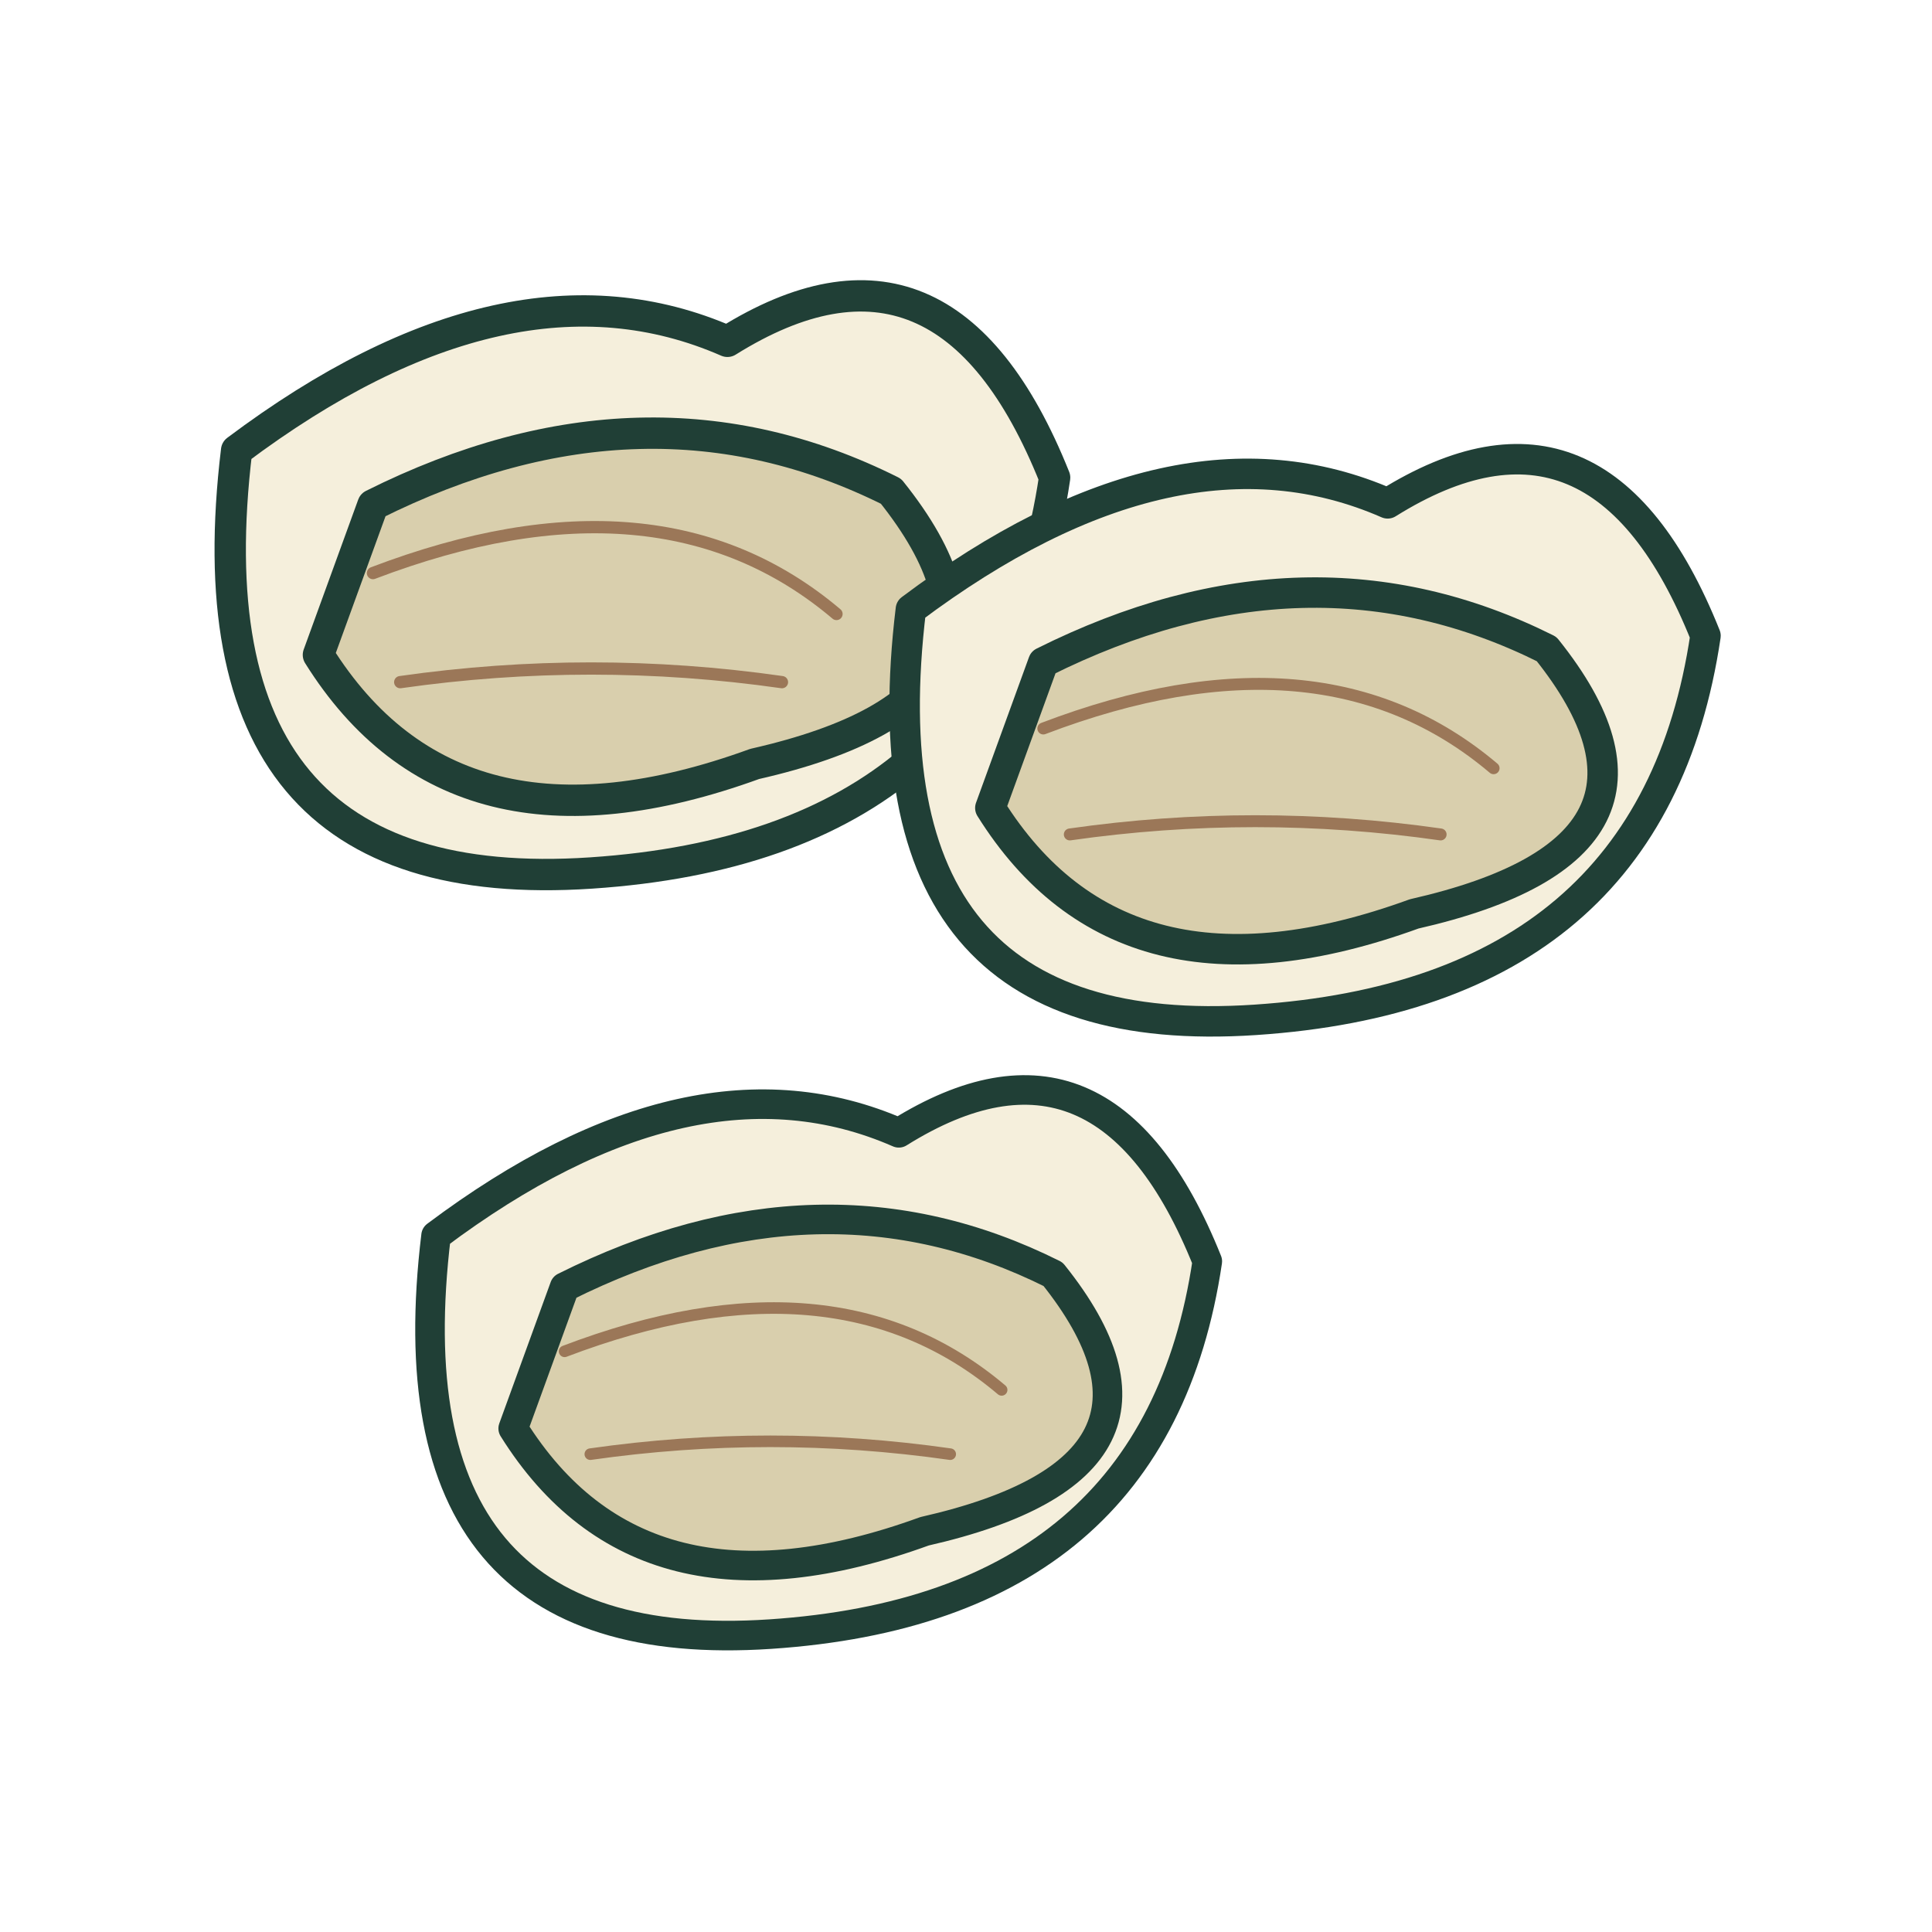
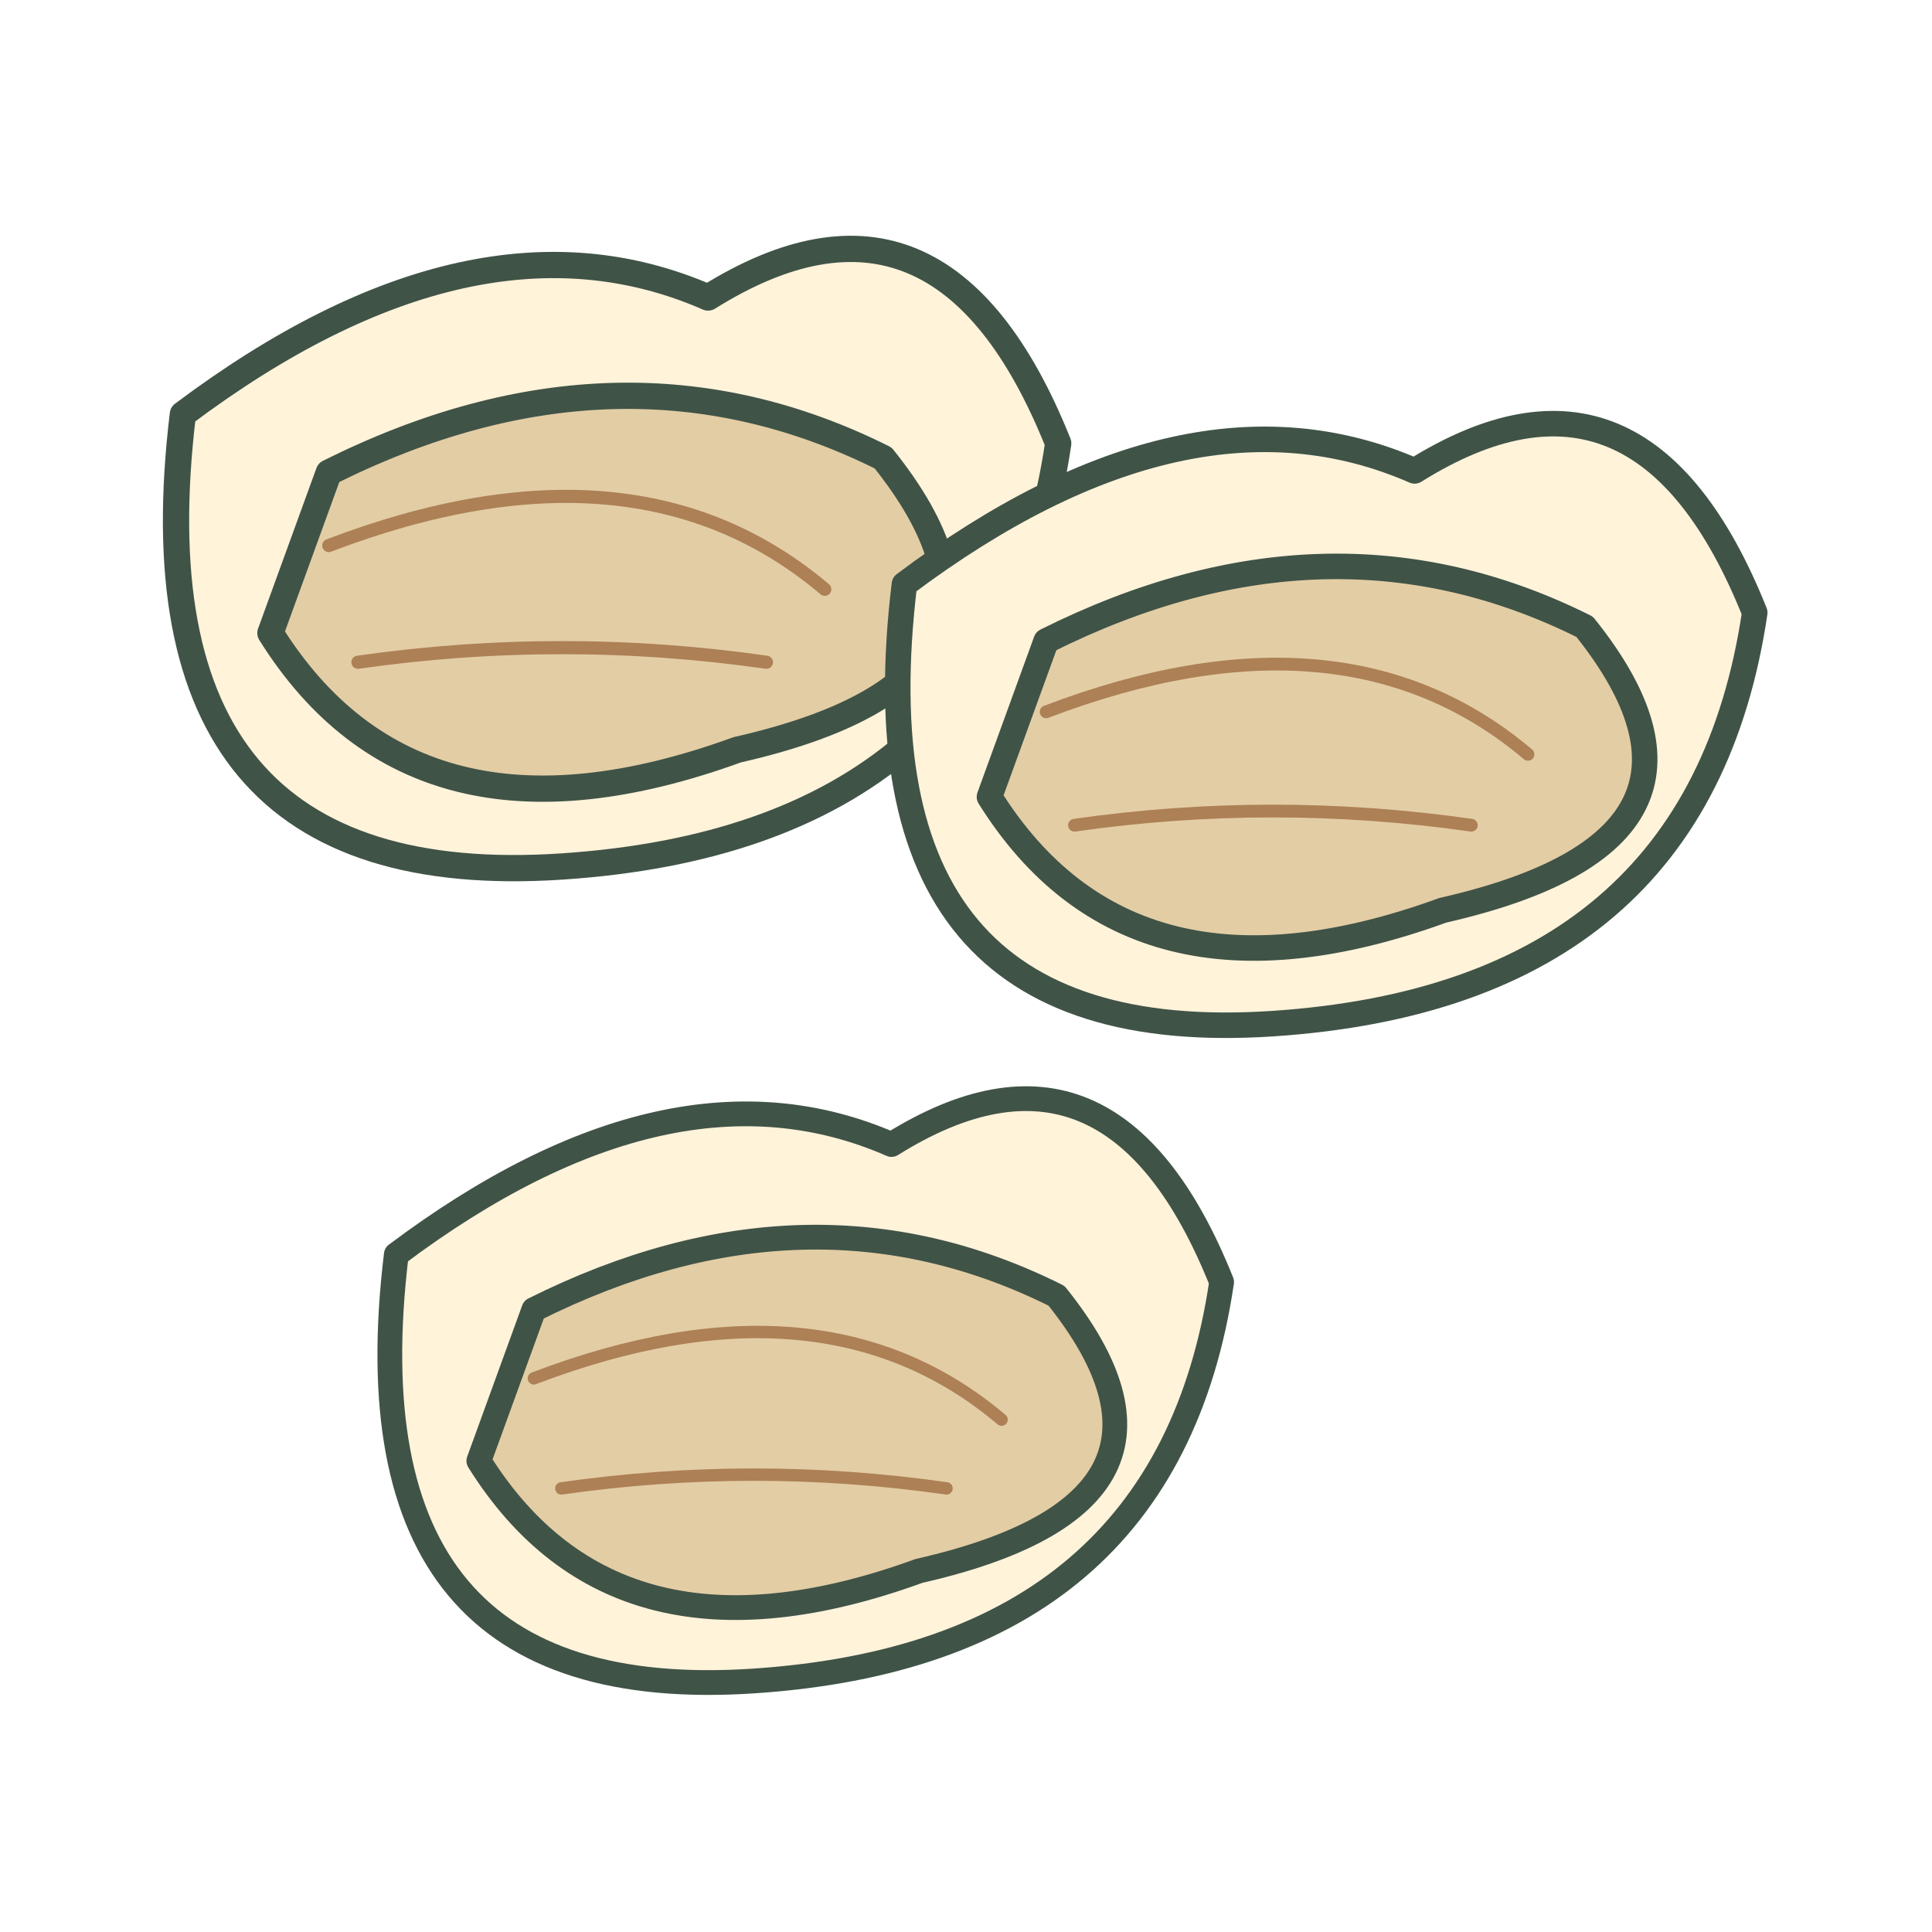
<svg xmlns="http://www.w3.org/2000/svg" width="96" height="96" viewBox="0 0 96 96">
-   <g transform="translate(5.66137 -1.23377) rotate(0) scale(0.96774 0.96774)">
+   <g transform="translate(2.56305 -4.68615) rotate(0) scale(1.0356 1.0356)">
    <g transform="translate(-7 -5) rotate(0) scale(0.7 0.7)">
-       <path d="M 19 42 Q 39 27 55 34 Q 71 24 79 44 Q 75 71 45 73 Q 15 75 19 42 Z" fill="#F5EFDC" stroke="#203F36" stroke-width="2.3" stroke-linecap="round" stroke-linejoin="round" />
-       <path d="M 29 46 Q 49 36 67 45 Q 79 60 57 65 Q 35 73 25 57 Z" fill="#D9CFAD" stroke="#203F36" stroke-width="2.3" stroke-linecap="round" stroke-linejoin="round" />
-       <path d="M 29 51 Q 50 43 63 54 M 31 59 Q 45 57 59 59" fill="none" stroke="#9B7758" stroke-width="0.9" stroke-linecap="round" stroke-linejoin="round" />
+       <path d="M 19 42 Q 39 27 55 34 Q 71 24 79 44 Q 75 71 45 73 Q 15 75 19 42 Z" fill="#FFF3DA" stroke="#405347" stroke-width="1.8" stroke-linecap="round" stroke-linejoin="round" />
+       <path d="M 29 46 Q 49 36 67 45 Q 79 60 57 65 Q 35 73 25 57 Z" fill="#E3CDA5" stroke="#405347" stroke-width="1.8" stroke-linecap="round" stroke-linejoin="round" />
+       <path d="M 29 51 Q 50 43 63 54 M 31 59 Q 45 57 59 59" fill="none" stroke="#AD8056" stroke-width="0.9" stroke-linecap="round" stroke-linejoin="round" />
    </g>
    <g transform="translate(28 4) rotate(0) scale(0.68 0.68)">
-       <path d="M 19 42 Q 39 27 55 34 Q 71 24 79 44 Q 75 71 45 73 Q 15 75 19 42 Z" fill="#F5EFDC" stroke="#203F36" stroke-width="2.3" stroke-linecap="round" stroke-linejoin="round" />
-       <path d="M 29 46 Q 49 36 67 45 Q 79 60 57 65 Q 35 73 25 57 Z" fill="#D9CFAD" stroke="#203F36" stroke-width="2.3" stroke-linecap="round" stroke-linejoin="round" />
-       <path d="M 29 51 Q 50 43 63 54 M 31 59 Q 45 57 59 59" fill="none" stroke="#9B7758" stroke-width="0.9" stroke-linecap="round" stroke-linejoin="round" />
+       <path d="M 19 42 Q 39 27 55 34 Q 71 24 79 44 Q 75 71 45 73 Q 15 75 19 42 Z" fill="#FFF3DA" stroke="#405347" stroke-width="1.8" stroke-linecap="round" stroke-linejoin="round" />
+       <path d="M 29 46 Q 49 36 67 45 Q 79 60 57 65 Q 35 73 25 57 Z" fill="#E3CDA5" stroke="#405347" stroke-width="1.8" stroke-linecap="round" stroke-linejoin="round" />
+       <path d="M 29 51 Q 50 43 63 54 M 31 59 Q 45 57 59 59" fill="none" stroke="#AD8056" stroke-width="0.9" stroke-linecap="round" stroke-linejoin="round" />
    </g>
    <g transform="translate(4 37) rotate(0) scale(0.66 0.66)">
-       <path d="M 19 42 Q 39 27 55 34 Q 71 24 79 44 Q 75 71 45 73 Q 15 75 19 42 Z" fill="#F5EFDC" stroke="#203F36" stroke-width="2.3" stroke-linecap="round" stroke-linejoin="round" />
-       <path d="M 29 46 Q 49 36 67 45 Q 79 60 57 65 Q 35 73 25 57 Z" fill="#D9CFAD" stroke="#203F36" stroke-width="2.3" stroke-linecap="round" stroke-linejoin="round" />
-       <path d="M 29 51 Q 50 43 63 54 M 31 59 Q 45 57 59 59" fill="none" stroke="#9B7758" stroke-width="0.9" stroke-linecap="round" stroke-linejoin="round" />
+       <path d="M 19 42 Q 39 27 55 34 Q 71 24 79 44 Q 75 71 45 73 Q 15 75 19 42 Z" fill="#FFF3DA" stroke="#405347" stroke-width="1.8" stroke-linecap="round" stroke-linejoin="round" />
+       <path d="M 29 46 Q 49 36 67 45 Q 79 60 57 65 Q 35 73 25 57 Z" fill="#E3CDA5" stroke="#405347" stroke-width="1.8" stroke-linecap="round" stroke-linejoin="round" />
+       <path d="M 29 51 Q 50 43 63 54 M 31 59 Q 45 57 59 59" fill="none" stroke="#AD8056" stroke-width="0.9" stroke-linecap="round" stroke-linejoin="round" />
    </g>
  </g>
</svg>
